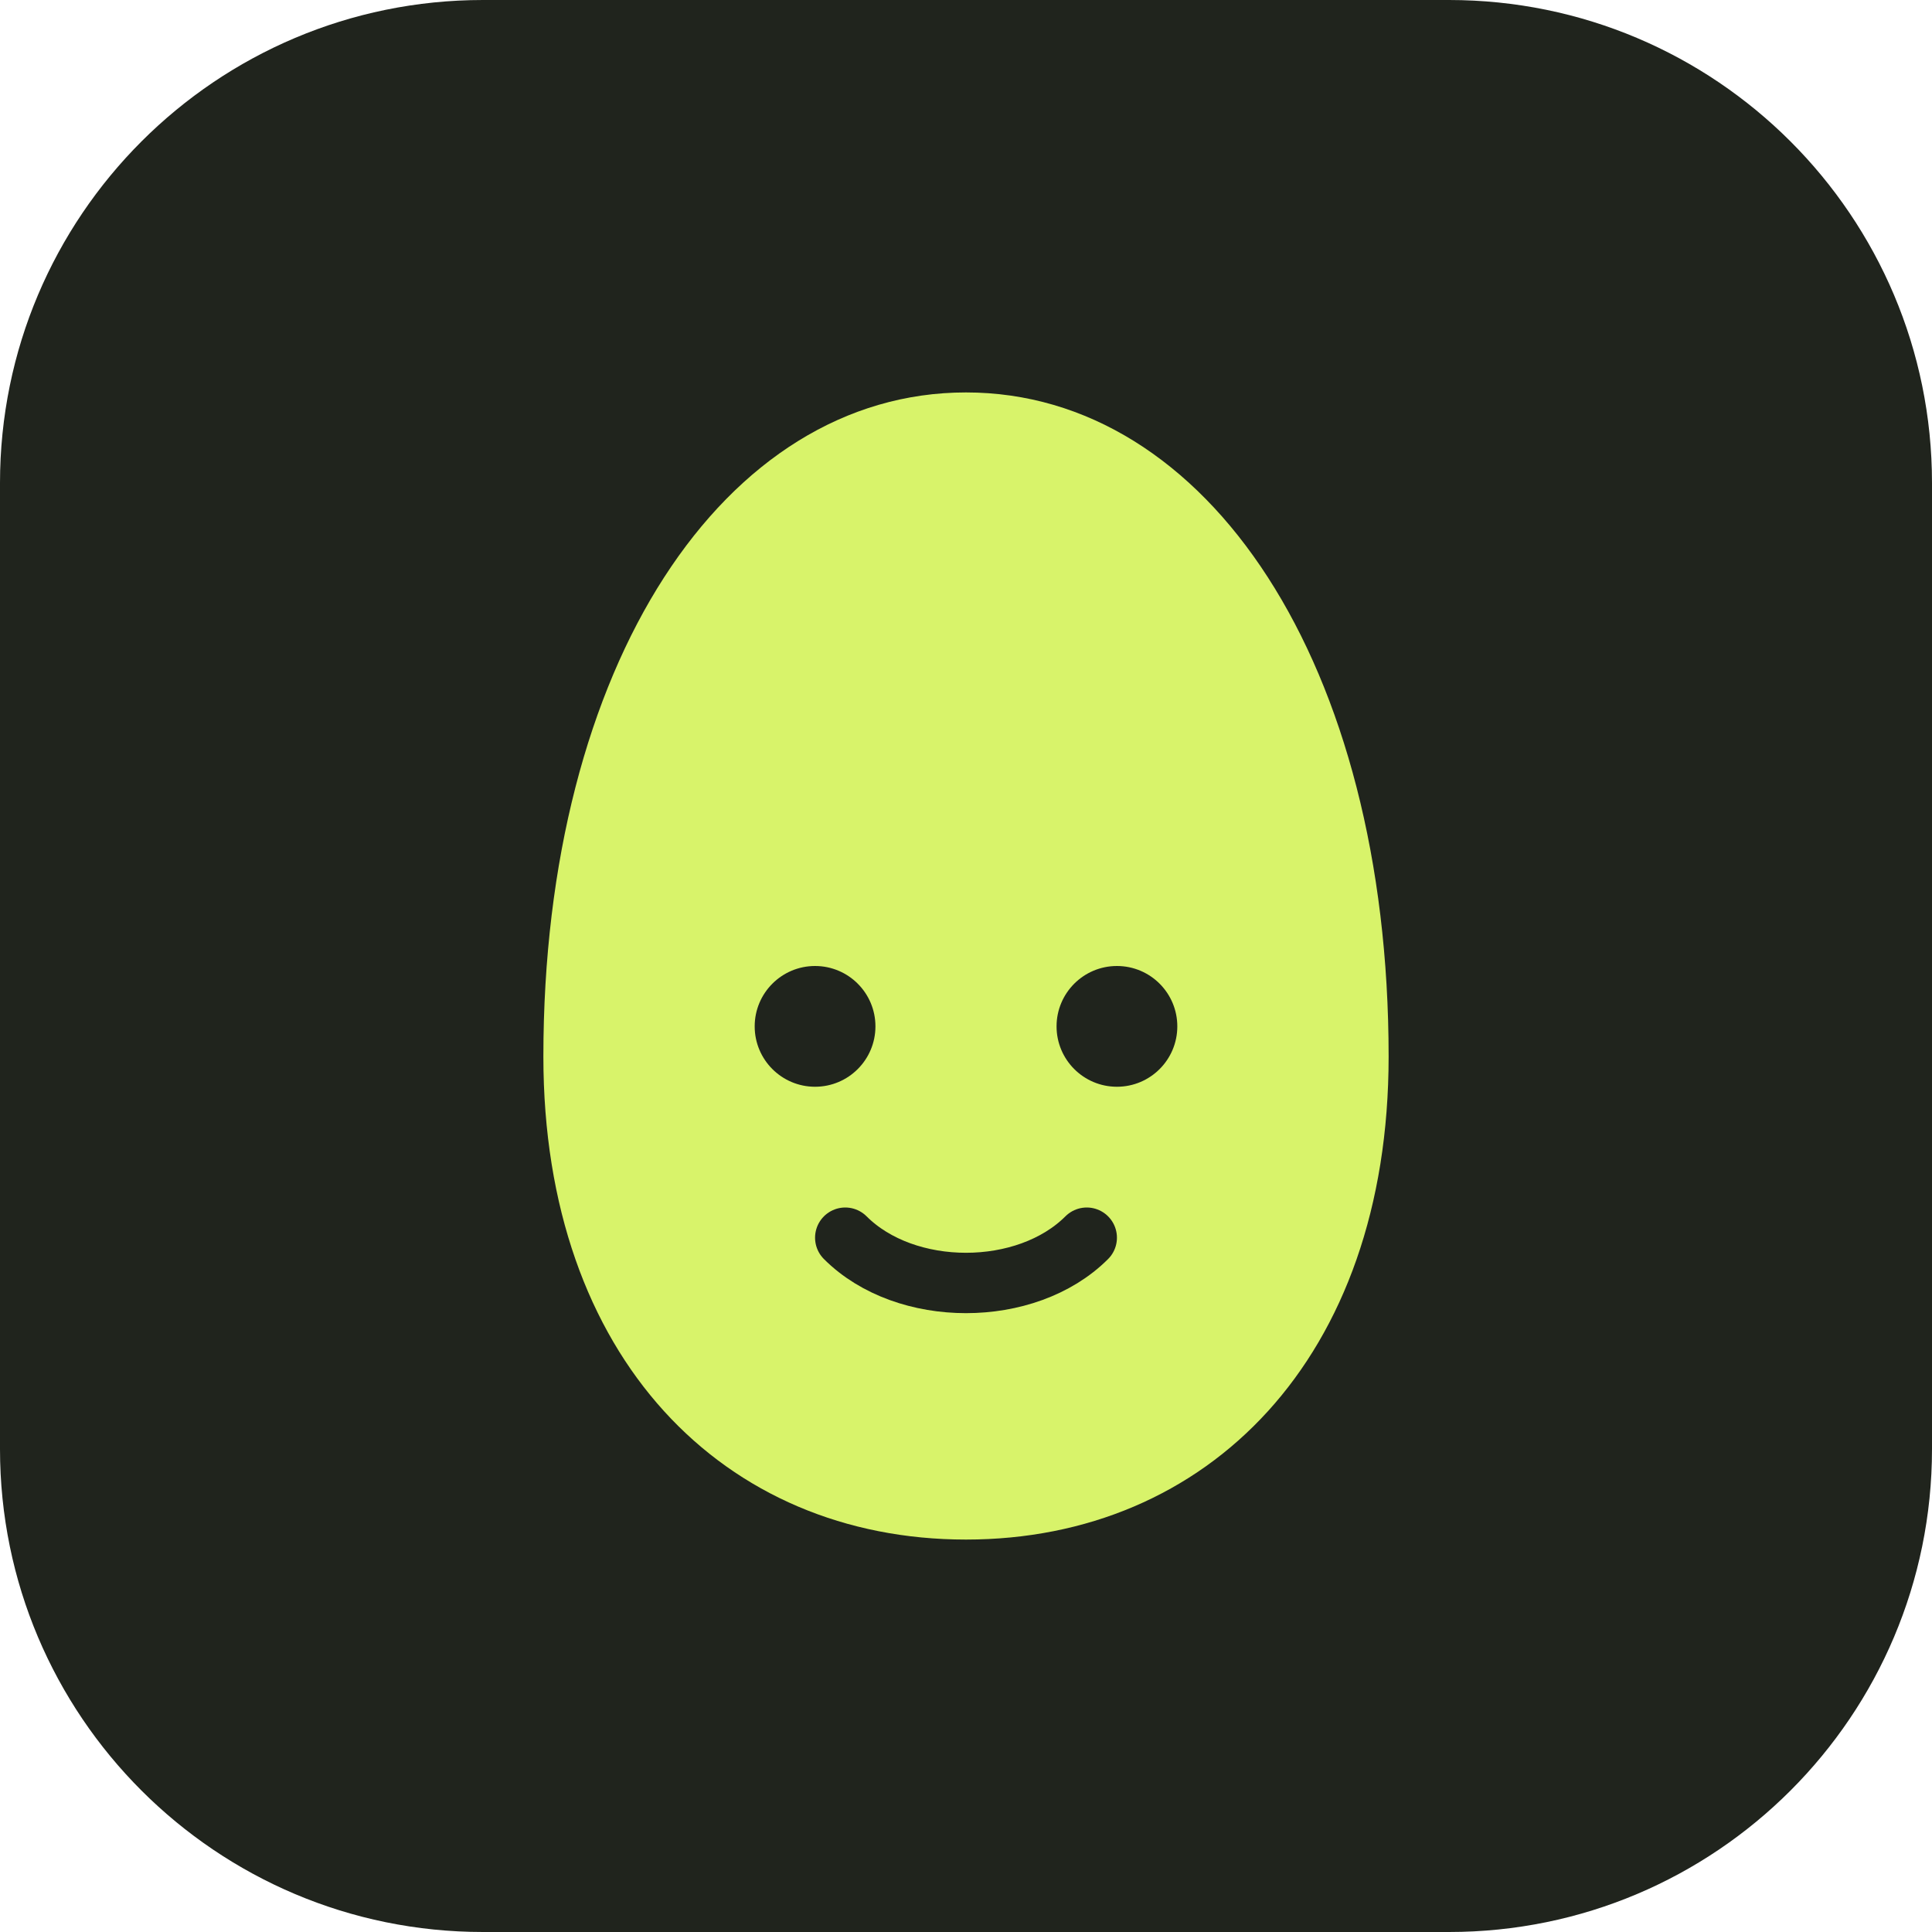
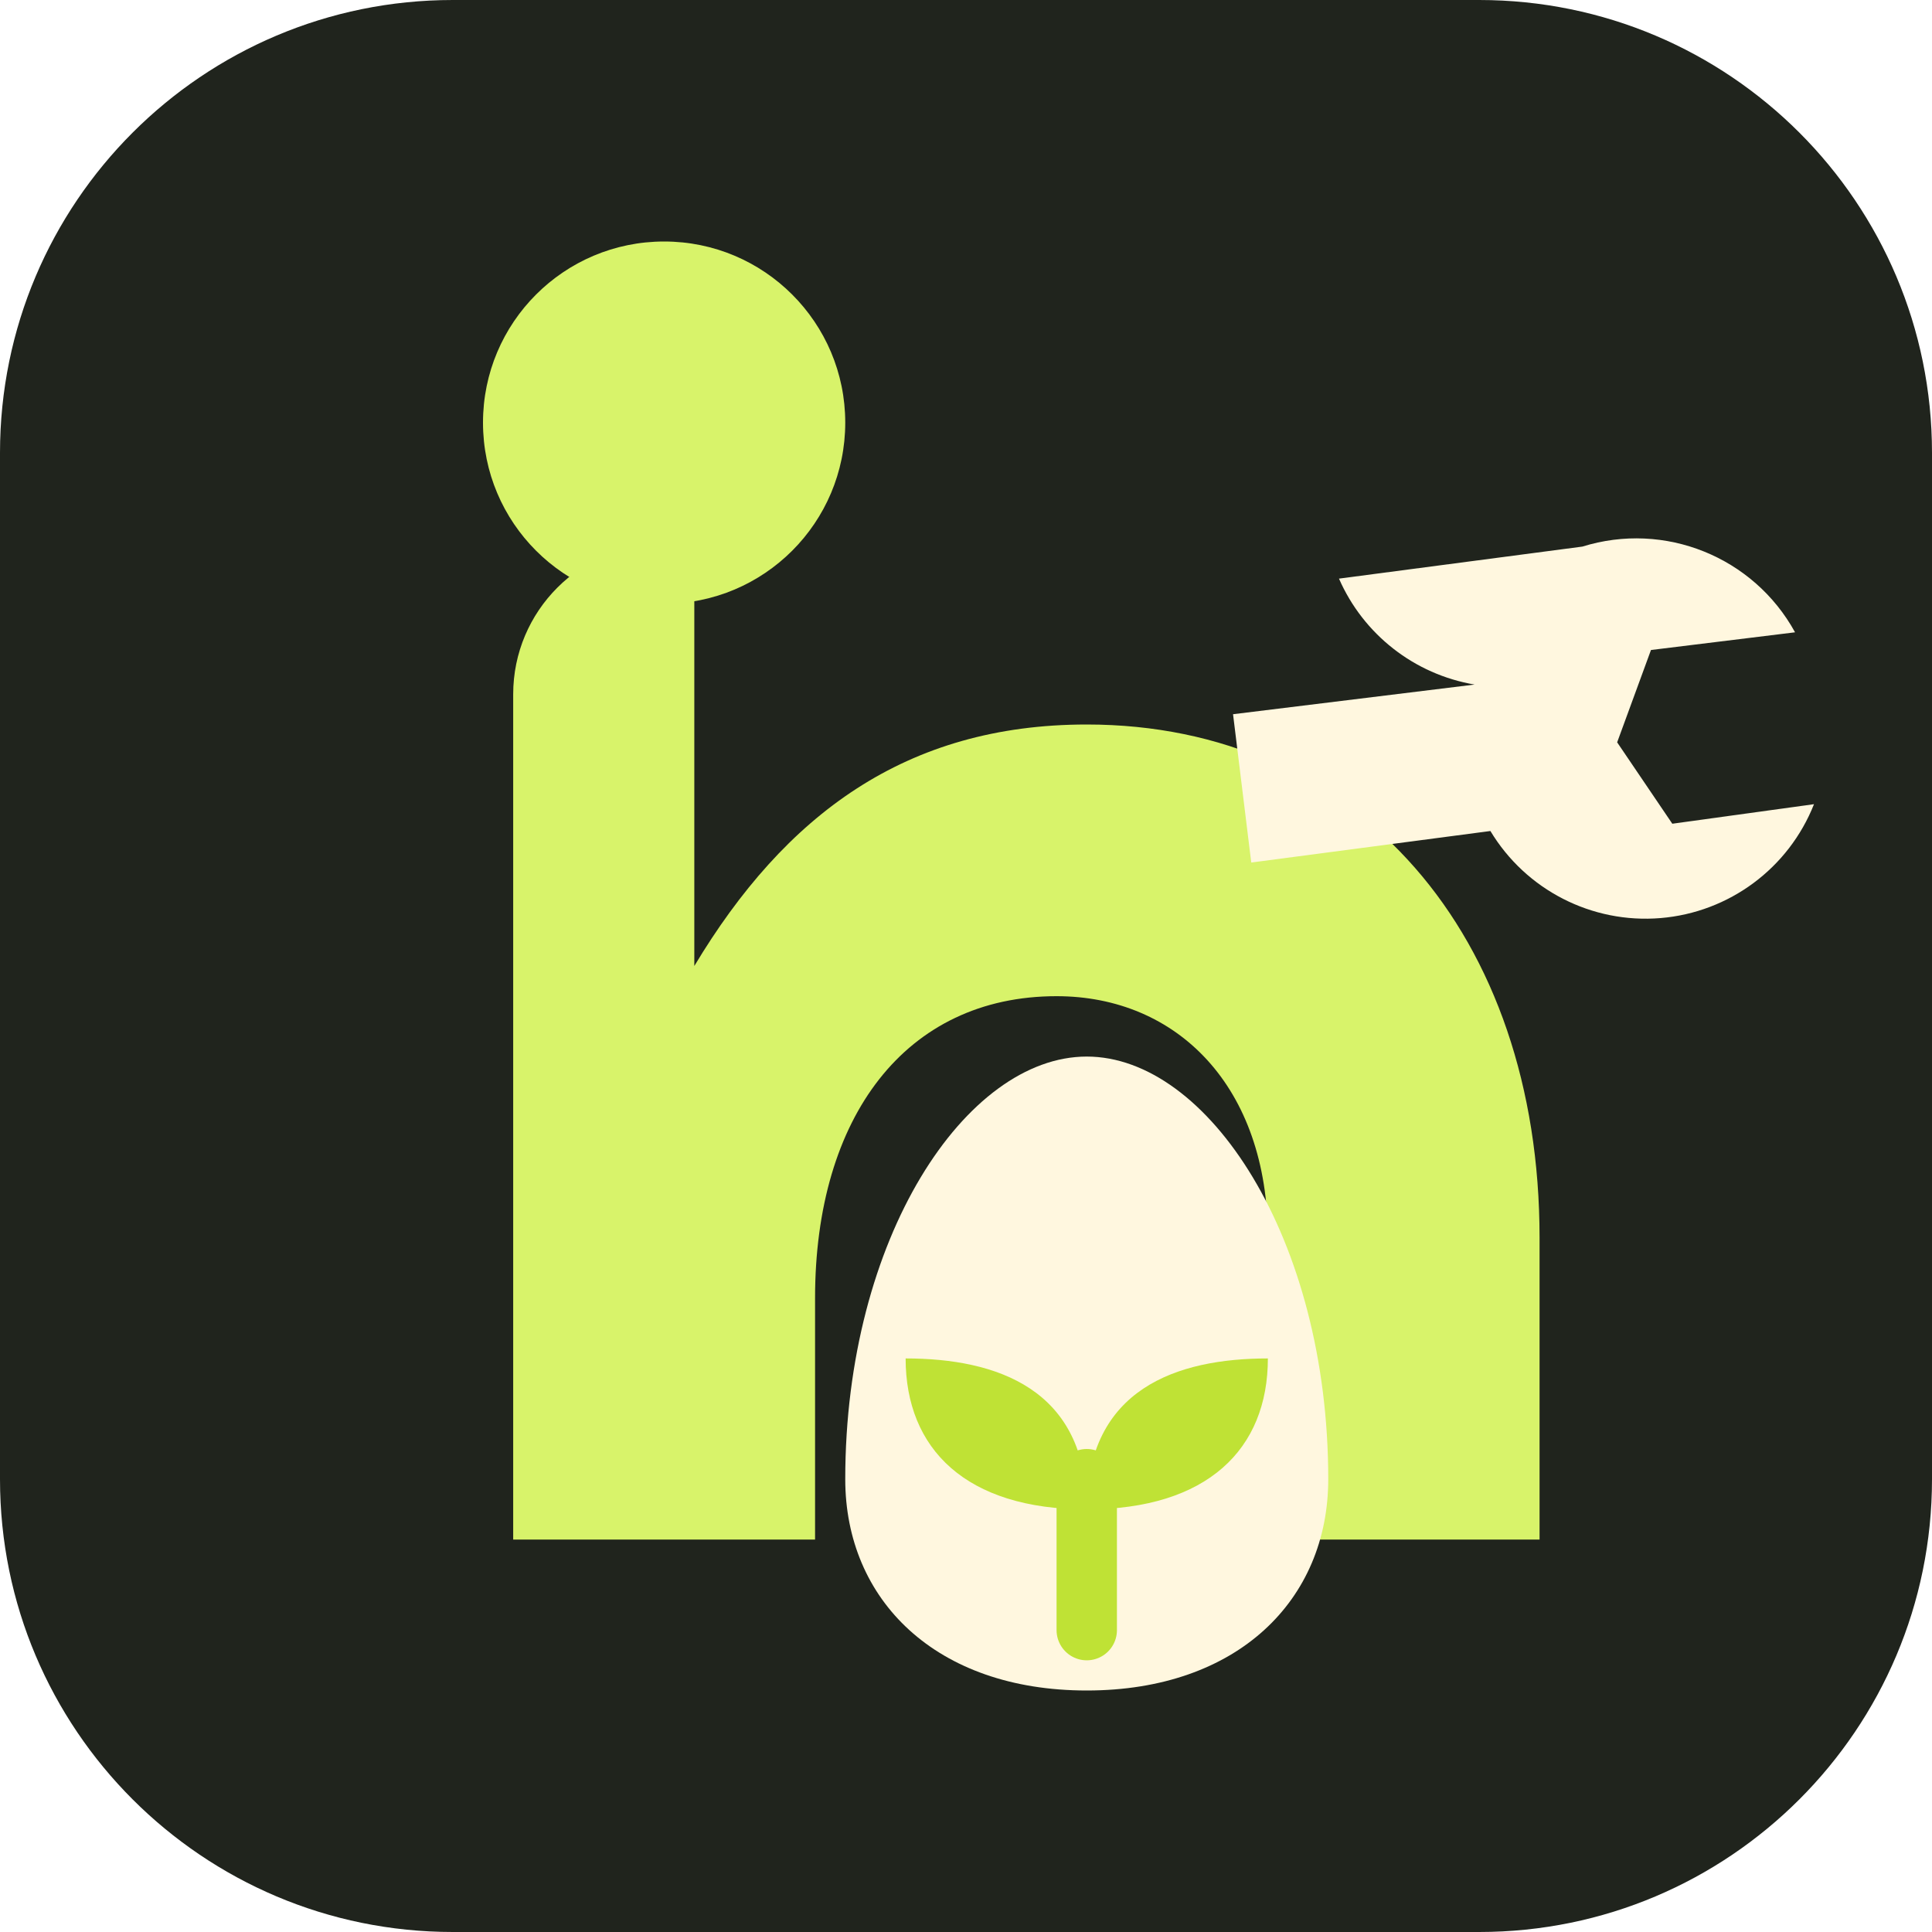
- <svg xmlns="http://www.w3.org/2000/svg" viewBox="0 0 64 64">
-   <rect width="64" height="64" rx="16" fill="#20241d" />
-   <path d="M18 35c0-13 6-22 14-22s14 9 14 22c0 10-6 16-14 16s-14-6-14-16Z" fill="#d8f36a" />
-   <circle cx="27" cy="34" r="2" fill="#20241d" />
-   <circle cx="37" cy="34" r="2" fill="#20241d" />
-   <path d="M28 41c2 2 6 2 8 0" fill="none" stroke="#20241d" stroke-linecap="round" stroke-width="2" />
+ <svg xmlns="http://www.w3.org/2000/svg" viewBox="0 0 64 64" role="img" aria-label="hitobito">
+   <rect width="64" height="64" rx="15" fill="#20241d" />
+   <circle cx="22" cy="14" r="6" fill="#d8f36a" />
+   <path d="M17 23a5 5 0 0 1 5-5h1v14c3-5 7-8 13-8 9 0 15 7 15 17v10h-9V41c0-5-3-8-7-8-5 0-8 4-8 10v8H17V23Z" fill="#d8f36a" />
+   <path d="M28 49c0-8 4-14 8-14s8 6 8 14c0 4-3 7-8 7s-8-3-8-7Z" fill="#fff7df" />
+   <path d="M36 54v-5" stroke="#bfe235" stroke-width="2" stroke-linecap="round" />
+   <path d="M36 50c-4 0-6-2-6-5 3 0 6 1 6 5Z" fill="#bfe235" />
+   <path d="M36 50c4 0 6-2 6-5-3 0-6 1-6 5Z" fill="#bfe235" />
+   <g transform="translate(41 13) rotate(38 7 8)" fill="#fff7df">
+     <path d="M3 8.8 8.7 3A6 6 0 0 1 16 .9l-3.4 3.4 1 3.1 3.1 1L20 5a6 6 0 0 1-7.9 7.3L6.5 18 3 14.5l5.7-5.7A6 6 0 0 1 3 8.8Z" />
+   </g>
</svg>
